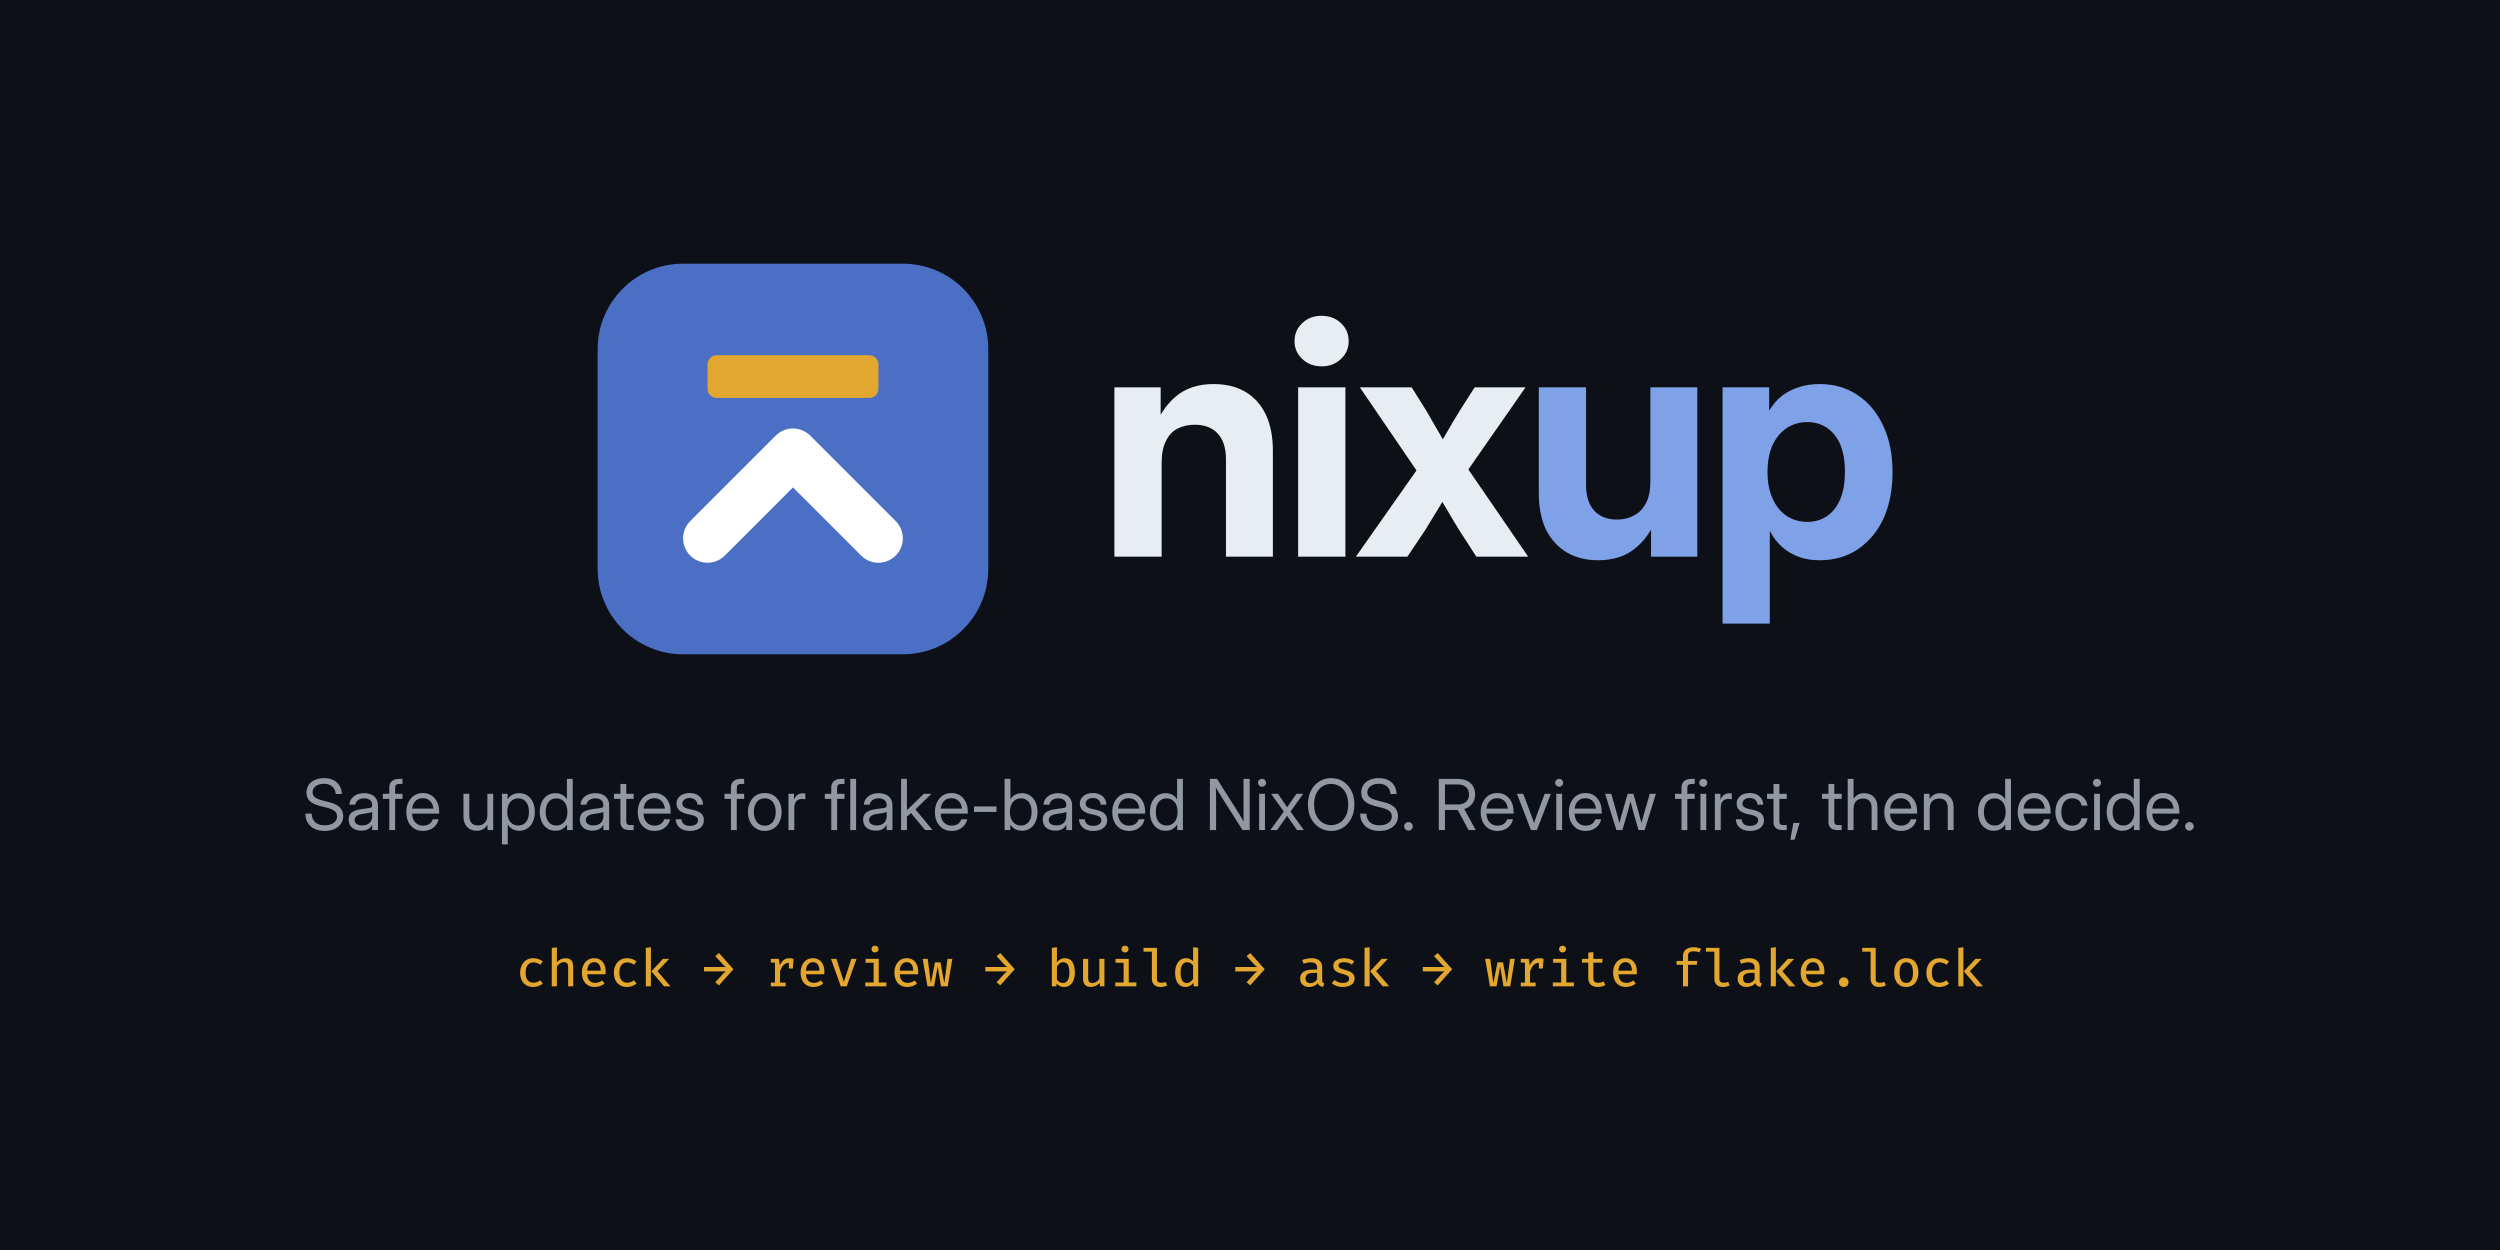
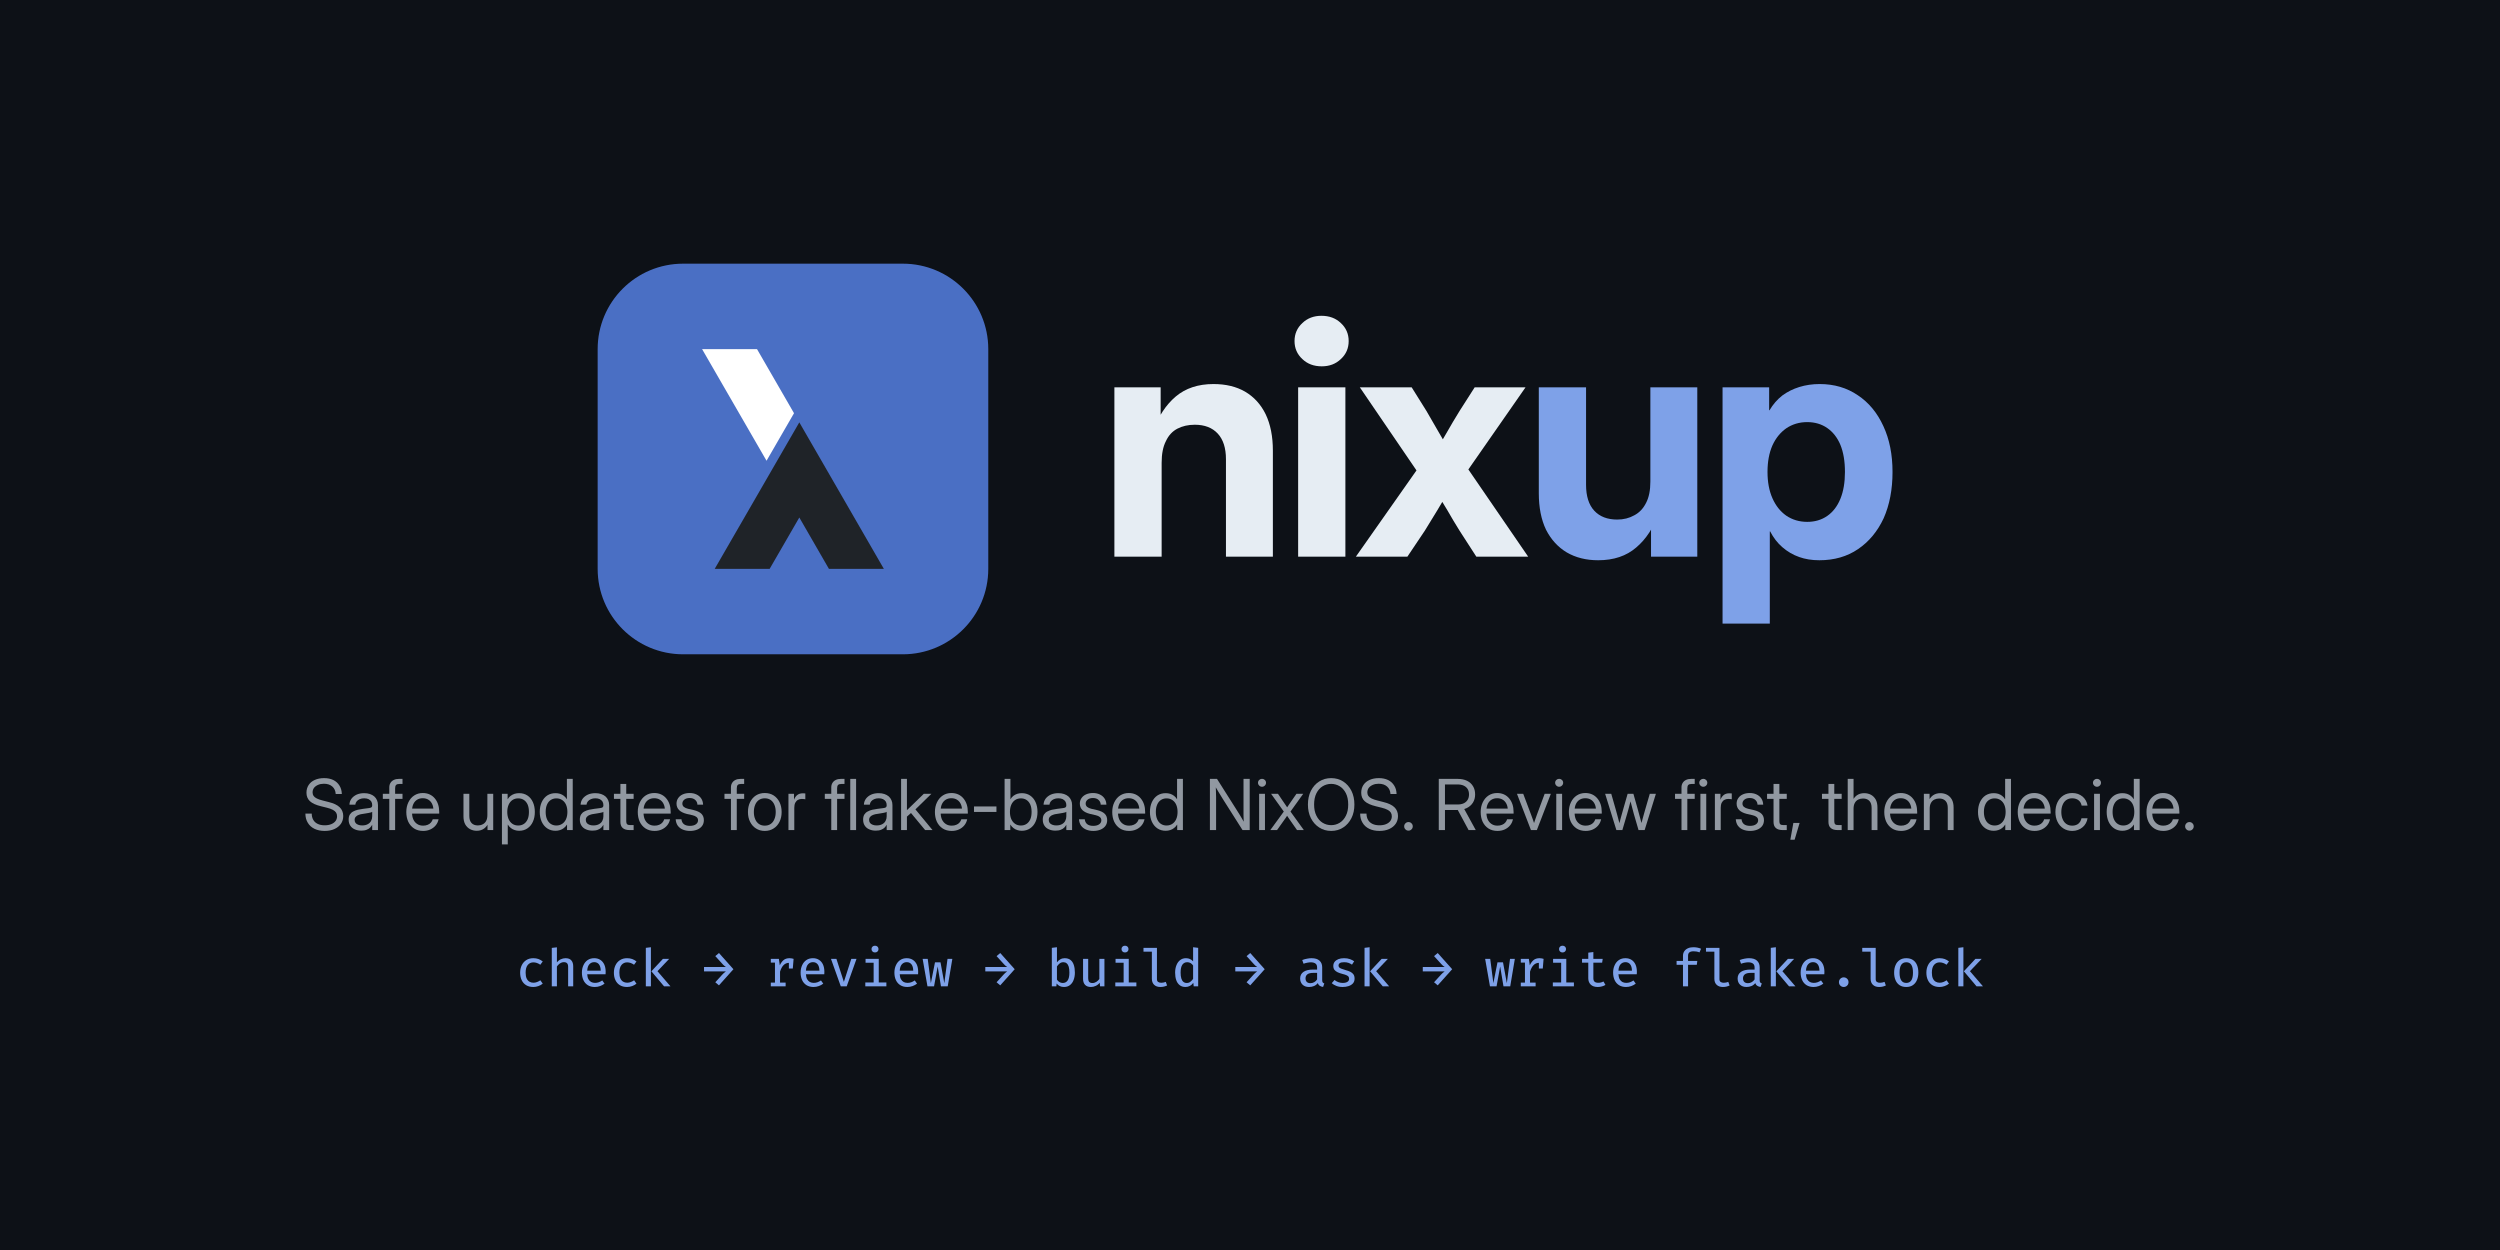
<svg xmlns="http://www.w3.org/2000/svg" viewBox="0 0 1280 640" width="1280" height="640" role="img" aria-labelledby="t">
  <defs>
    <path id="i700-6e" d="M19.5 -28.6V0H5.1V-51.6H19.2V-38.1H16.8Q19.3 -45 23.8 -48.8Q28.3 -52.6 35.3 -52.6Q40.9 -52.6 44.9 -50.3Q49 -47.9 51.2 -43.4Q53.4 -38.8 53.4 -32.3V0H39.1V-29.7Q39.1 -34.8 36.6 -37.5Q34.1 -40.2 29.6 -40.2Q26.6 -40.2 24.3 -39Q22 -37.8 20.8 -35.2Q19.5 -32.7 19.5 -28.6Z" />
    <path id="i700-69" d="M5.1 0V-51.6H19.5V0ZM12.3 -58Q8.7 -58 6.4 -60.2Q4 -62.4 4 -65.7Q4 -69 6.4 -71.2Q8.7 -73.4 12.2 -73.4Q15.8 -73.4 18.1 -71.2Q20.5 -69 20.5 -65.7Q20.5 -62.4 18.1 -60.2Q15.8 -58 12.3 -58Z" />
    <path id="i700-78" d="M0.6 0 21.4 -29.6 21.1 -23.3 1.8 -51.6H17.6L22.1 -44.4Q24.1 -41 25.8 -38Q27.6 -34.9 29.4 -31.8H24.8Q26.6 -34.9 28.4 -38Q30.1 -41 32.2 -44.4L36.8 -51.6H52.3L32.6 -23.3L32.8 -29.6L53.1 0H37.3L32.2 -7.9Q30.2 -11.1 28.5 -14.1Q26.7 -17 25 -20H28.9Q27.1 -17 25.4 -14.1Q23.6 -11.1 21.6 -7.9L16.3 0Z" />
    <path id="i700-75" d="M23.2 1.1Q17.7 1.1 13.6 -1.3Q9.6 -3.7 7.3 -8.2Q5.1 -12.8 5.1 -19.3V-51.6H19.5V-21.9Q19.5 -16.7 22 -14Q24.5 -11.3 29 -11.3Q31.9 -11.3 34.2 -12.6Q36.5 -13.8 37.8 -16.4Q39.1 -18.9 39.1 -22.9V-51.6H53.4V0H39.3V-13.4H41.7Q39.3 -6.6 34.8 -2.8Q30.3 1.1 23.2 1.1Z" />
    <path id="i700-70" d="M5.1 20.4V-51.6H19.3V-44.6H19.4Q21 -47.3 23.3 -49.1Q25.6 -50.8 28.5 -51.7Q31.4 -52.6 34.7 -52.6Q41.3 -52.6 46.3 -49.2Q51.3 -45.9 54.1 -39.8Q56.9 -33.8 56.9 -25.8Q56.9 -17.8 54.2 -11.7Q51.4 -5.7 46.4 -2.3Q41.4 1.1 34.6 1.1Q31.2 1.1 28.4 0.1Q25.6 -0.9 23.3 -2.9Q21.1 -4.8 19.6 -7.7H19.5V20.4ZM30.9 -10.6Q34.4 -10.6 37 -12.4Q39.6 -14.2 41 -17.6Q42.4 -21 42.4 -25.8Q42.4 -30.7 41 -34.1Q39.6 -37.4 37 -39.2Q34.4 -41 30.9 -41Q27.3 -41 24.5 -39.1Q21.8 -37.2 20.3 -33.9Q18.8 -30.5 18.8 -25.8Q18.8 -21.2 20.3 -17.8Q21.8 -14.4 24.5 -12.5Q27.3 -10.6 30.9 -10.6Z" />
    <path id="i400-53" d="M31.2 1.2Q22.9 1.2 16.7 -1.8Q10.5 -4.8 7.2 -10.4Q3.8 -15.9 3.8 -23.4H12.8Q12.8 -18.3 15 -14.5Q17.1 -10.8 21.3 -8.8Q25.4 -6.8 31.2 -6.8Q36.6 -6.8 40.5 -8.4Q44.4 -10 46.6 -12.8Q48.8 -15.7 48.8 -19.6Q48.8 -22.7 47.4 -24.9Q46 -27.1 42.8 -28.8Q39.7 -30.5 34.4 -31.8L26.3 -33.8Q15.1 -36.5 10.2 -41.1Q5.3 -45.7 5.3 -53.1Q5.3 -59.4 8.4 -64.1Q11.5 -68.8 17.1 -71.3Q22.8 -73.9 30.4 -73.9Q37.9 -73.9 43.5 -71.2Q49.1 -68.4 52.2 -63.3Q55.4 -58.3 55.6 -51.3H46.9Q46.5 -58.1 42 -62Q37.5 -65.9 30.1 -65.9Q25.4 -65.9 21.8 -64.3Q18.1 -62.7 16 -60Q14 -57.2 14 -53.6Q14 -50.7 15.4 -48.6Q16.9 -46.5 20.1 -44.9Q23.3 -43.3 28.6 -42L36.8 -39.9Q42.1 -38.6 46 -36.8Q50 -34.9 52.5 -32.5Q55.1 -30 56.3 -26.9Q57.6 -23.8 57.6 -20Q57.6 -13.7 54.3 -8.9Q51 -4.2 45.1 -1.5Q39.2 1.2 31.2 1.2Z" />
    <path id="i400-61" d="M21.9 0.8Q16.7 0.8 12.7 -1Q8.6 -2.7 6.3 -6.2Q3.9 -9.7 3.9 -14.8Q3.9 -19.3 5.6 -22.1Q7.4 -24.9 10.3 -26.4Q13.2 -28 16.9 -28.9Q20.6 -29.7 24.4 -30.2Q29.3 -30.9 32.2 -31.2Q35 -31.5 36.2 -32.3Q37.4 -33.1 37.4 -35.1V-35.5Q37.4 -38.4 36.1 -40.6Q34.7 -42.7 32.2 -44Q29.6 -45.2 26 -45.2Q22.4 -45.2 19.7 -44Q16.9 -42.8 15.3 -40.8Q13.6 -38.7 13.4 -36.1H5Q5.2 -40.9 7.9 -44.6Q10.6 -48.2 15.2 -50.4Q19.9 -52.5 26 -52.5Q30.5 -52.5 34.1 -51.3Q37.7 -50.1 40.3 -47.9Q42.9 -45.6 44.2 -42.5Q45.6 -39.4 45.6 -35.5V0H37.4V-7.3H37.2Q36.3 -5.5 34.5 -3.6Q32.7 -1.7 29.6 -0.5Q26.6 0.8 21.9 0.8ZM23 -6.6Q28.1 -6.6 31.3 -8.5Q34.5 -10.3 35.9 -13.2Q37.4 -16.2 37.4 -19.5V-26Q36.9 -25.5 35.6 -25.1Q34.3 -24.8 32.4 -24.4Q30.6 -24 28.4 -23.7Q26.2 -23.3 24 -23Q21 -22.7 18.4 -21.7Q15.7 -20.8 14.1 -19Q12.4 -17.3 12.4 -14.4Q12.4 -12 13.7 -10.2Q15 -8.5 17.4 -7.6Q19.8 -6.6 23 -6.6Z" />
    <path id="i400-66" d="M28.7 -51.6V-44.4H0.7V-51.6ZM9.9 0V-60.7Q9.9 -64.5 11.6 -67.1Q13.2 -69.8 16.3 -71.3Q19.3 -72.8 23.5 -72.8Q25.2 -72.8 26.7 -72.8Q28.2 -72.8 28.7 -72.8V-65.6Q28.2 -65.6 26.7 -65.6Q25.1 -65.6 24.3 -65.6Q21 -65.6 19.6 -64.2Q18.2 -62.8 18.2 -59.5V0Z" />
    <path id="i400-65" d="M27.4 1.2Q19.9 1.2 14.5 -2.3Q9.2 -5.8 6.3 -11.8Q3.5 -17.9 3.5 -25.7Q3.5 -33.5 6.5 -39.6Q9.5 -45.8 14.7 -49.2Q20 -52.7 26.9 -52.7Q32.2 -52.7 36.5 -50.8Q40.9 -48.8 43.9 -45.2Q47 -41.6 48.7 -36.6Q50.3 -31.7 50.3 -25.7V-23.4H7.9V-30.5H45.7L42.1 -28Q42.1 -33.3 40.2 -37.2Q38.3 -41.1 34.9 -43.2Q31.5 -45.3 26.9 -45.3Q22.3 -45.3 18.9 -43.2Q15.5 -41.1 13.6 -37.2Q11.7 -33.3 11.7 -28V-24.5Q11.7 -19.2 13.5 -15.1Q15.4 -11 18.9 -8.7Q22.4 -6.3 27.4 -6.3Q31.1 -6.3 33.9 -7.5Q36.7 -8.6 38.5 -10.7Q40.3 -12.7 41.1 -15.4H49.4Q48.4 -10.5 45.4 -6.8Q42.3 -3 37.7 -0.9Q33.1 1.2 27.4 1.2Z" />
    <path id="i400-75" d="M25.1 1Q19.9 1 15.6 -1.3Q11.3 -3.6 8.7 -8.1Q6.2 -12.7 6.2 -19.5V-51.6H14.5V-20.1Q14.5 -13.4 17.7 -10Q20.9 -6.6 26.7 -6.6Q30.4 -6.6 33.5 -8.2Q36.6 -9.7 38.4 -12.9Q40.2 -16.2 40.2 -21.4V-51.6H48.5V0H40.4V-12.5H42.8Q40.2 -5.6 35.7 -2.3Q31.2 1 25.1 1Z" />
    <path id="i400-70" d="M6.2 20.4V-51.6H14.3V-43.9H14.4Q16 -46.8 18.6 -48.7Q21.1 -50.6 24.2 -51.6Q27.3 -52.5 30.7 -52.5Q37.4 -52.5 42.4 -49.2Q47.5 -45.8 50.2 -39.8Q53 -33.7 53 -25.8Q53 -17.9 50.2 -11.8Q47.5 -5.8 42.4 -2.4Q37.4 1 30.7 1Q27.3 1 24.4 0Q21.4 -0.9 18.9 -2.9Q16.4 -4.8 14.6 -7.8H14.5V20.4ZM29.4 -6.5Q33.9 -6.5 37.3 -8.7Q40.7 -10.9 42.7 -15.2Q44.6 -19.5 44.6 -25.8Q44.6 -32.1 42.7 -36.4Q40.7 -40.7 37.3 -42.9Q33.9 -45.1 29.4 -45.1Q24.6 -45.1 21.1 -42.7Q17.6 -40.3 15.7 -36Q13.8 -31.6 13.8 -25.8Q13.8 -20 15.7 -15.6Q17.6 -11.3 21.1 -8.9Q24.6 -6.5 29.4 -6.5Z" />
    <path id="i400-64" d="M25.9 1Q19.2 1 14.1 -2.4Q9.1 -5.8 6.3 -11.8Q3.5 -17.9 3.5 -25.8Q3.5 -33.7 6.3 -39.8Q9.1 -45.8 14.1 -49.2Q19.2 -52.5 25.9 -52.5Q29.2 -52.5 32.3 -51.6Q35.4 -50.6 37.8 -48.7Q40.3 -46.8 42 -43.9H42.1V-72.8H50.4V0H42.3V-7.8H42.2Q40.3 -4.8 37.8 -2.9Q35.3 -0.9 32.3 0Q29.2 1 25.9 1ZM27.1 -6.5Q31.9 -6.5 35.4 -8.9Q39 -11.3 40.9 -15.6Q42.8 -20 42.8 -25.8Q42.8 -31.6 40.9 -36Q39 -40.3 35.4 -42.7Q31.9 -45.1 27.1 -45.1Q22.7 -45.1 19.3 -42.9Q15.8 -40.7 13.9 -36.4Q11.9 -32.1 11.9 -25.8Q11.9 -19.5 13.9 -15.2Q15.8 -10.9 19.3 -8.7Q22.7 -6.5 27.1 -6.5Z" />
    <path id="i400-74" d="M28.7 -51.6V-44.4H0.7V-51.6ZM9.9 -65.6H18.2V-12.5Q18.2 -9.5 19.5 -8.3Q20.7 -7.1 23.9 -7.1Q25 -7.1 26.3 -7.1Q27.6 -7.1 28.7 -7.1V0Q27.4 0 25.9 0Q24.4 0 23.1 0Q16.5 0 13.2 -2.9Q9.9 -5.8 9.9 -11.6Z" />
    <path id="i400-73" d="M24.1 1.2Q18.6 1.2 14.1 -0.6Q9.6 -2.4 6.8 -6.1Q4.1 -9.8 3.7 -15.4H11.9Q12.4 -10.8 15.4 -8.4Q18.5 -6 23.9 -6Q29.3 -6 32.4 -8.2Q35.5 -10.4 35.5 -13.9Q35.5 -16.8 33.3 -18.6Q31.2 -20.3 27.7 -21.1L19.4 -23Q12.3 -24.8 8.6 -28.4Q4.9 -32.1 4.9 -37.7Q4.9 -42.1 7.3 -45.5Q9.6 -48.9 13.8 -50.8Q18.1 -52.7 23.6 -52.7Q29 -52.7 33.2 -50.7Q37.5 -48.7 40 -45Q42.5 -41.3 42.7 -36.1H34.6Q34.5 -40.2 31.5 -42.9Q28.6 -45.6 23.6 -45.6Q18.8 -45.6 16 -43.3Q13.2 -41 13.2 -37.7Q13.2 -34.8 15.3 -33Q17.5 -31.2 21.2 -30.3L29.5 -28.4Q36.9 -26.6 40.4 -23.1Q43.8 -19.6 43.8 -14.1Q43.8 -9.3 41.3 -5.9Q38.7 -2.4 34.2 -0.6Q29.7 1.2 24.1 1.2Z" />
    <path id="i400-6f" d="M27.4 1.2Q20.3 1.2 14.9 -2.3Q9.5 -5.7 6.5 -11.8Q3.5 -17.8 3.5 -25.7Q3.5 -33.6 6.5 -39.7Q9.5 -45.8 14.9 -49.3Q20.3 -52.7 27.4 -52.7Q34.6 -52.7 40 -49.3Q45.4 -45.8 48.4 -39.7Q51.4 -33.6 51.4 -25.7Q51.4 -17.8 48.4 -11.8Q45.4 -5.7 40 -2.3Q34.6 1.2 27.4 1.2ZM27.4 -6.3Q32.3 -6.3 35.8 -8.7Q39.3 -11.1 41.1 -15.5Q43 -19.9 43 -25.7Q43 -31.6 41.1 -36Q39.3 -40.3 35.8 -42.8Q32.3 -45.2 27.4 -45.2Q22.6 -45.2 19.1 -42.8Q15.6 -40.4 13.8 -36Q11.9 -31.6 11.9 -25.7Q11.9 -19.8 13.8 -15.5Q15.6 -11.1 19.1 -8.7Q22.6 -6.3 27.4 -6.3Z" />
    <path id="i400-72" d="M6.2 0V-51.6H14.1V-43.5H14.3Q15.7 -47.5 18.8 -49.9Q21.8 -52.3 26.7 -52.3Q27.8 -52.3 28.7 -52.2Q29.7 -52.1 30.2 -52.1V-43.8Q29.7 -43.9 28.3 -44.1Q26.9 -44.3 25.1 -44.3Q22.3 -44.3 19.8 -43Q17.4 -41.7 15.9 -38.9Q14.5 -36.1 14.5 -31.7V0Z" />
    <path id="i400-6c" d="M14.5 -72.8V0H6.2V-72.8Z" />
    <path id="i400-6b" d="M13.9 -18.6V-28.4H14.6L38.5 -51.6H49.3L24.2 -27.1H23.4ZM6.2 0V-72.8H14.5V0ZM40.4 0 19.4 -25.3 25.2 -31.1 50.9 0Z" />
    <path id="i400-2d" d="M37.4 -33.6V-25.8H5.5V-33.6Z" />
    <path id="i400-62" d="M30.7 1Q27.3 1 24.3 0Q21.3 -0.9 18.8 -2.9Q16.2 -4.8 14.4 -7.8H14.3V0H6.2V-72.8H14.5V-43.9H14.6Q16.2 -46.8 18.7 -48.7Q21.2 -50.6 24.3 -51.6Q27.3 -52.5 30.7 -52.5Q37.4 -52.5 42.4 -49.2Q47.5 -45.8 50.2 -39.8Q53 -33.7 53 -25.8Q53 -17.9 50.2 -11.8Q47.5 -5.8 42.4 -2.4Q37.4 1 30.7 1ZM29.4 -6.5Q33.9 -6.5 37.3 -8.7Q40.7 -10.9 42.7 -15.2Q44.6 -19.5 44.6 -25.8Q44.6 -32.1 42.7 -36.4Q40.7 -40.7 37.3 -42.9Q33.9 -45.1 29.4 -45.1Q24.6 -45.1 21.1 -42.7Q17.6 -40.3 15.7 -36Q13.8 -31.6 13.8 -25.8Q13.8 -20 15.7 -15.6Q17.6 -11.3 21.1 -8.9Q24.6 -6.5 29.4 -6.5Z" />
    <path id="i400-4e" d="M7.2 0V-72.8H17.3L47.3 -25.4Q48.3 -23.9 49.8 -21.4Q51.3 -18.9 53 -16Q54.7 -13.1 56.2 -10.3L55.4 -8.5Q55.3 -11.1 55.2 -14.6Q55.1 -18 55 -21.1Q55 -24.3 55 -25.8V-72.8H63.8V0H53.6L26.9 -42.1Q25.8 -43.8 24 -46.8Q22.2 -49.8 19.7 -53.8Q17.3 -57.9 14.4 -62.7L15.4 -65Q15.7 -59.4 15.8 -54.9Q15.9 -50.4 16 -47.2Q16 -44 16 -42.2V0Z" />
    <path id="i400-69" d="M6.2 0V-51.6H14.5V0ZM10.3 -61.6Q8 -61.6 6.3 -63.3Q4.6 -65 4.6 -67.3Q4.6 -69.6 6.3 -71.3Q8 -72.9 10.3 -72.9Q12.6 -72.9 14.3 -71.3Q16 -69.6 16 -67.3Q16 -64.9 14.3 -63.3Q12.6 -61.6 10.3 -61.6Z" />
    <path id="i400-78" d="M1.5 0 23 -29.5 23 -23.1 2.6 -51.6H12.4L19.3 -41.4Q21.4 -38.4 23.4 -35.4Q25.4 -32.4 27.5 -29.3H23.4Q25.5 -32.4 27.5 -35.4Q29.5 -38.4 31.6 -41.4L38.7 -51.6H48.3L27.9 -23.1V-29.5L49.2 0H39.5L31.3 -11.7Q29.2 -14.6 27.3 -17.5Q25.3 -20.4 23.3 -23.4H27.5Q25.5 -20.4 23.5 -17.5Q21.5 -14.6 19.4 -11.7L11.1 0Z" />
    <path id="i400-4f" d="M37.5 1.2Q27.8 1.2 20.4 -3.7Q12.9 -8.5 8.6 -17Q4.4 -25.4 4.4 -36.3Q4.4 -47.3 8.6 -55.8Q12.9 -64.3 20.4 -69.1Q27.8 -73.9 37.5 -73.9Q47.1 -73.9 54.6 -69.1Q62 -64.3 66.3 -55.8Q70.5 -47.3 70.5 -36.3Q70.5 -25.4 66.3 -17Q62 -8.5 54.6 -3.7Q47.1 1.2 37.5 1.2ZM37.5 -7Q44 -7 49.6 -10.4Q55.1 -13.8 58.4 -20.4Q61.7 -26.9 61.7 -36.3Q61.7 -45.8 58.4 -52.4Q55.1 -58.9 49.6 -62.3Q44 -65.7 37.5 -65.7Q30.9 -65.7 25.3 -62.3Q19.8 -58.9 16.5 -52.4Q13.2 -45.8 13.2 -36.3Q13.2 -26.9 16.5 -20.4Q19.8 -13.8 25.3 -10.4Q30.9 -7 37.5 -7Z" />
    <path id="i400-2e" d="M11 0.8Q8.4 0.8 6.7 -1Q4.9 -2.7 4.9 -5.3Q4.9 -7.9 6.7 -9.6Q8.4 -11.4 11 -11.4Q13.6 -11.4 15.3 -9.6Q17.1 -7.9 17.1 -5.3Q17.1 -2.7 15.3 -1Q13.6 0.8 11 0.8Z" />
    <path id="i400-52" d="M7.2 0V-72.8H34.2Q41.8 -72.8 47.4 -70.1Q52.9 -67.4 55.9 -62.4Q58.9 -57.5 58.9 -50.7Q58.9 -43.9 55.7 -38.9Q52.5 -33.9 46.8 -31.2Q41.1 -28.6 33.5 -28.6H12.1V-36.4H34Q39.1 -36.4 42.7 -38.1Q46.3 -39.8 48.3 -43.1Q50.2 -46.3 50.2 -50.7Q50.2 -55.1 48.3 -58.3Q46.3 -61.5 42.7 -63.2Q39 -64.9 33.9 -64.9H16V0ZM49.6 0 32 -32.7H41.9L59.8 0Z" />
    <path id="i400-76" d="M21.4 0 1.5 -51.6H10.4L21.6 -21.9Q23 -18.2 24.3 -14.5Q25.5 -10.7 26.8 -7H24.8Q26 -10.7 27.3 -14.5Q28.5 -18.2 29.9 -21.9L40.9 -51.6H49.7L29.8 0Z" />
    <path id="i400-77" d="M17.5 0 1.5 -51.6H10.2L16.7 -28.9Q18.2 -23.7 19.6 -18.2Q20.9 -12.7 22.4 -7.5H21.2Q22.6 -12.7 24 -18.2Q25.4 -23.7 27 -28.9L33.5 -51.6H41.7L48.1 -28.9Q49.7 -23.7 51 -18.2Q52.4 -12.7 53.9 -7.5H52.5Q54 -12.7 55.4 -18.2Q56.9 -23.7 58.4 -28.9L65 -51.6H73.7L57.7 0H49L42.2 -23.4Q41.3 -27 40.3 -30.6Q39.4 -34.2 38.4 -37.8Q37.5 -41.5 36.5 -45H38.7Q37.7 -41.5 36.8 -37.8Q35.8 -34.2 34.9 -30.6Q33.9 -27 32.9 -23.4L26 0Z" />
    <path id="i400-2c" d="M2.7 13.7 7 -10.2H15.9L8.8 13.7Z" />
    <path id="i400-68" d="M14.5 -30.2V0H6.2V-72.8H14.5V-39.1H11.9Q14.5 -46 19 -49.3Q23.5 -52.5 29.6 -52.5Q34.8 -52.5 39.1 -50.3Q43.4 -48 46 -43.5Q48.5 -38.9 48.5 -32V0H40.2V-31.4Q40.2 -38.1 37 -41.5Q33.8 -44.9 28 -44.9Q24.3 -44.9 21.2 -43.4Q18.1 -41.9 16.3 -38.6Q14.5 -35.4 14.5 -30.2Z" />
    <path id="i400-6e" d="M14.5 -30.2V0H6.2V-51.6H14.3V-39.1H11.9Q14.5 -46 19 -49.3Q23.5 -52.5 29.6 -52.5Q34.8 -52.5 39.1 -50.3Q43.4 -48 46 -43.5Q48.5 -38.9 48.5 -32V0H40.2V-31.4Q40.2 -38.1 37 -41.5Q33.8 -44.9 28 -44.9Q24.3 -44.9 21.2 -43.4Q18.1 -41.9 16.3 -38.6Q14.5 -35.4 14.5 -30.2Z" />
    <path id="i400-63" d="M27.4 1.2Q20.3 1.2 14.9 -2.3Q9.5 -5.7 6.5 -11.8Q3.5 -17.8 3.5 -25.7Q3.5 -33.6 6.5 -39.7Q9.5 -45.8 14.9 -49.3Q20.3 -52.7 27.4 -52.7Q31.8 -52.7 35.6 -51.4Q39.3 -50 42.2 -47.6Q45 -45.2 46.8 -41.9Q48.6 -38.7 49.2 -34.8H40.8Q40.3 -37.1 39.3 -39Q38.2 -40.9 36.5 -42.3Q34.8 -43.7 32.6 -44.4Q30.3 -45.2 27.4 -45.2Q22.6 -45.2 19.1 -42.8Q15.6 -40.4 13.8 -36Q11.9 -31.6 11.9 -25.7Q11.9 -19.8 13.8 -15.5Q15.6 -11.1 19.1 -8.7Q22.6 -6.3 27.4 -6.3Q30.3 -6.3 32.5 -7.1Q34.7 -7.8 36.3 -9.2Q37.9 -10.6 39 -12.5Q40 -14.5 40.6 -16.8H49.2Q48.6 -13 46.8 -9.7Q45 -6.4 42.1 -4Q39.3 -1.6 35.5 -0.2Q31.8 1.2 27.4 1.2Z" />
    <path id="f450-63" d="M35 -7.1Q38.9 -7.1 42.3 -8.5Q45.7 -9.8 48.7 -11.9L53.4 -5.3Q49.9 -2.3 44.9 -0.5Q39.9 1.3 34.8 1.3Q26.6 1.3 20.8 -2.2Q15 -5.7 12 -12Q8.9 -18.3 8.9 -26.8Q8.9 -35 12 -41.4Q15.1 -47.9 20.9 -51.6Q26.7 -55.4 34.9 -55.4Q40.3 -55.4 44.9 -53.8Q49.5 -52.1 53.4 -49L48.6 -42.5Q45.3 -44.8 41.9 -46Q38.5 -47.2 35 -47.2Q28.3 -47.2 24 -42.2Q19.7 -37.2 19.7 -26.8Q19.7 -19.8 21.7 -15.5Q23.7 -11.2 27.1 -9.2Q30.6 -7.1 35 -7.1Z" />
    <path id="f450-68" d="M19.8 -76.8V-47.1Q23 -51.2 27.5 -53.3Q32.1 -55.4 36.8 -55.4Q44.6 -55.4 48.2 -51.1Q51.9 -46.9 51.9 -39.4V0H41.9V-38.4Q41.9 -43.2 39.8 -45.4Q37.8 -47.6 33.3 -47.6Q30.5 -47.6 27.9 -46.3Q25.4 -45.1 23.3 -43.1Q21.2 -41.2 19.8 -39V0H9.7V-75.7Z" />
    <path id="f450-65" d="M17.9 -23.7Q18.2 -17.8 20.3 -14Q22.4 -10.3 25.7 -8.5Q29.1 -6.8 33.2 -6.8Q37.2 -6.8 40.6 -8Q44 -9.2 47.5 -11.6L52 -5.3Q48.2 -2.3 43.2 -0.5Q38.2 1.3 32.8 1.3Q24.7 1.3 19 -2.3Q13.3 -5.9 10.4 -12.2Q7.4 -18.6 7.4 -27Q7.4 -35.1 10.4 -41.5Q13.3 -48 18.7 -51.7Q24.1 -55.4 31.6 -55.4Q38.6 -55.4 43.7 -52.1Q48.7 -48.9 51.5 -42.9Q54.2 -36.9 54.2 -28.6Q54.2 -27.2 54.1 -25.9Q54.1 -24.6 54 -23.7ZM31.7 -47.6Q26 -47.6 22.2 -43.5Q18.4 -39.4 17.9 -30.9H44.5Q44.3 -39.1 41 -43.3Q37.6 -47.6 31.7 -47.6Z" />
    <path id="f450-6b" d="M56.2 -54.1 33.1 -29.8 58.7 0H46.1L21.1 -29.6L43.9 -54.1ZM20.2 -77V0H10.2V-75.8Z" />
    <path id="f450-2192" d="M31.2 -65.6 59.7 -33.7 31.2 -1.9 24 -8 37.3 -22.6Q39.1 -24.5 40.9 -26.3Q42.8 -28 44.9 -29.4H1.8V-38.1H44.9Q43.3 -39.1 42.2 -40Q41 -40.9 39.9 -42.1Q38.8 -43.3 37.3 -44.9L24 -59.5Z" />
    <path id="f450-72" d="M10.2 0V-7.4H18.4V-46.7H10.2V-54.1H26.1L27.9 -41.4Q31 -48.1 35.5 -51.8Q40 -55.4 47.1 -55.4Q49.5 -55.4 51.3 -55Q53.2 -54.7 55.1 -54.1L52.1 -45.3Q50.4 -45.8 49 -46Q47.6 -46.2 45.8 -46.2Q39.8 -46.2 35.4 -41.8Q31 -37.4 28.4 -28.9V-7.4H39.4V0ZM45.8 -35V-47.5L47 -54.1H55.1L53.5 -35Z" />
    <path id="f450-76" d="M55.9 -54.1 36.6 0H24.9L5.6 -54.1H16.3L31 -8.7L45.6 -54.1Z" />
    <path id="f450-69" d="M38.2 -54.1V-7.6H53.2V0H11.7V-7.6H28.1V-46.5H12.2V-54.1ZM30.8 -80Q33.9 -80 35.8 -78.1Q37.7 -76.2 37.7 -73.4Q37.7 -70.5 35.8 -68.6Q33.9 -66.7 30.8 -66.7Q27.7 -66.7 25.8 -68.6Q23.9 -70.5 23.9 -73.4Q23.9 -76.2 25.8 -78.1Q27.7 -80 30.8 -80Z" />
    <path id="f450-77" d="M50.9 0H37.6L31.1 -39.1L24 0H11L1.5 -54.1H11.5L17.7 -6.2L25.8 -47.2H36.7L44.2 -6.2L50.5 -54.1H60Z" />
    <path id="f450-62" d="M19.8 -47.3Q22.6 -51.1 26.5 -53.2Q30.3 -55.4 34.9 -55.4Q42.1 -55.4 46.5 -51.9Q51 -48.3 53 -42Q55.1 -35.6 55.1 -27.1Q55.1 -18.9 52.6 -12.5Q50.2 -6.1 45.4 -2.4Q40.6 1.3 33.7 1.3Q24.4 1.3 19.2 -5.5L18.6 0H9.7V-75.8L19.8 -77ZM31.2 -6.6Q37.5 -6.6 40.9 -11.6Q44.3 -16.6 44.3 -27.1Q44.3 -34.1 43 -38.6Q41.6 -43.1 38.9 -45.3Q36.3 -47.5 32.4 -47.5Q28.2 -47.5 25.1 -45Q21.9 -42.5 19.8 -39.2V-13.2Q21.8 -10.1 24.7 -8.4Q27.7 -6.6 31.2 -6.6Z" />
    <path id="f450-75" d="M19.8 -54.1V-16Q19.8 -11 21.8 -8.7Q23.9 -6.5 28.2 -6.5Q32.3 -6.5 36 -8.9Q39.7 -11.3 41.8 -14.6V-54.1H51.8V0H43.2L42.5 -7.1Q39.4 -3 34.7 -0.9Q30.1 1.3 25.3 1.3Q17.5 1.3 13.6 -3Q9.7 -7.2 9.7 -14.8V-54.1Z" />
    <path id="f450-6c" d="M32.1 -75.8V-14.1Q32.1 -10.2 34.5 -8.6Q36.9 -7 40.7 -7Q43.1 -7 45.2 -7.5Q47.4 -8 49.5 -8.8L52.1 -1.7Q49.8 -0.5 46.4 0.4Q43.1 1.3 38.8 1.3Q31.1 1.3 26.6 -3Q22.1 -7.3 22.1 -14.8V-68.2H5.6V-75.8Z" />
    <path id="f450-64" d="M41.8 -77 51.8 -75.8V0H43L42.2 -6.9Q39.3 -2.8 35.4 -0.8Q31.5 1.3 26.9 1.3Q19.9 1.3 15.4 -2.3Q10.8 -5.8 8.6 -12.2Q6.4 -18.6 6.4 -27Q6.4 -35.2 9 -41.6Q11.5 -48 16.3 -51.7Q21 -55.4 27.7 -55.4Q32.2 -55.4 35.6 -53.8Q39.1 -52.2 41.8 -49.2ZM30.3 -47.5Q24.1 -47.5 20.6 -42.5Q17.2 -37.4 17.2 -27Q17.2 -20.1 18.6 -15.5Q20 -11 22.7 -8.8Q25.4 -6.6 29.3 -6.6Q33.6 -6.6 36.6 -9.1Q39.7 -11.5 41.8 -14.7V-41Q39.7 -44.1 36.8 -45.8Q33.9 -47.5 30.3 -47.5Z" />
    <path id="f450-61" d="M49.8 -12.5Q49.8 -9.3 50.8 -7.8Q51.8 -6.4 54 -5.7L51.6 1.2Q47.9 0.8 45.2 -1Q42.4 -2.7 41.1 -6.3Q38.2 -2.5 33.7 -0.6Q29.2 1.3 24 1.3Q15.8 1.3 11.1 -3.3Q6.4 -7.9 6.4 -15.5Q6.4 -23.9 13 -28.5Q19.6 -33 31.9 -33H39.8V-37Q39.8 -42.6 36.5 -44.9Q33.2 -47.3 27.3 -47.3Q24.6 -47.3 20.9 -46.6Q17.3 -46 13.1 -44.5L10.5 -51.8Q15.6 -53.7 20.2 -54.5Q24.8 -55.4 28.8 -55.4Q39.3 -55.4 44.5 -50.6Q49.8 -45.8 49.8 -37.6ZM26.9 -6.2Q30.6 -6.2 34.1 -8.2Q37.6 -10.1 39.8 -13.6V-26.5H32.7Q24.2 -26.5 20.6 -23.6Q17 -20.7 17 -15.8Q17 -11.1 19.5 -8.7Q21.9 -6.2 26.9 -6.2Z" />
    <path id="f450-73" d="M28.7 -6.7Q34.6 -6.7 37.9 -8.8Q41.3 -10.9 41.3 -14.6Q41.3 -16.9 40.4 -18.6Q39.5 -20.3 36.7 -21.6Q34 -23 28.3 -24.4Q22.8 -25.8 18.7 -27.7Q14.7 -29.6 12.4 -32.5Q10.2 -35.5 10.2 -40.2Q10.2 -44.9 12.8 -48.2Q15.4 -51.6 20.1 -53.5Q24.9 -55.4 31.3 -55.4Q37.9 -55.4 42.9 -53.6Q47.9 -51.8 51.3 -49.3L47 -42.7Q43.9 -44.8 40.2 -46.2Q36.4 -47.5 31.5 -47.5Q25.5 -47.5 23 -45.7Q20.5 -43.9 20.5 -41Q20.5 -38.8 21.8 -37.3Q23 -35.9 26.1 -34.7Q29.1 -33.5 34.6 -31.9Q39.8 -30.5 43.8 -28.6Q47.7 -26.6 49.9 -23.5Q52.1 -20.3 52.1 -15.2Q52.1 -9.4 48.8 -5.7Q45.4 -2.1 40.1 -0.4Q34.8 1.3 28.7 1.3Q21.3 1.3 16 -0.9Q10.7 -3 7.1 -6.2L12.6 -12.5Q15.8 -9.9 19.9 -8.3Q24 -6.7 28.7 -6.7Z" />
    <path id="f450-74" d="M53.8 -2.8Q50.9 -0.9 46.8 0.2Q42.8 1.3 38.6 1.3Q29.6 1.3 24.8 -3.4Q20 -8.2 20 -15.8V-46.6H7.7V-54.1H20V-66.3L30 -67.5V-54.1H48.4L47.3 -46.6H30V-15.9Q30 -11.4 32.3 -9.2Q34.6 -7 39.8 -7Q42.8 -7 45.4 -7.7Q47.9 -8.4 50 -9.5Z" />
    <path id="f450-66" d="M42.1 -77Q46.8 -77 50.5 -76.2Q54.3 -75.4 57.5 -74L54.4 -66.8Q51.8 -67.9 48.8 -68.5Q45.9 -69 42.8 -69Q37.3 -69 34.6 -66.9Q31.9 -64.8 31.9 -60.3V-50H50.1L49.1 -42.4H31.9V0H21.9V-42.4H9.3V-50H21.9V-60.3Q21.9 -65.3 24.5 -69.1Q27.1 -72.9 31.6 -74.9Q36.2 -77 42.1 -77Z" />
    <path id="f450-2e" d="M21.3 -8.2Q21.3 -10.9 22.5 -13Q23.8 -15.1 25.9 -16.4Q28 -17.7 30.7 -17.7Q33.4 -17.7 35.6 -16.4Q37.7 -15.1 39 -13Q40.2 -10.9 40.2 -8.2Q40.2 -5.6 39 -3.4Q37.7 -1.3 35.6 0Q33.4 1.3 30.7 1.3Q28 1.3 25.9 0Q23.8 -1.3 22.5 -3.4Q21.3 -5.6 21.3 -8.2Z" />
    <path id="f450-6f" d="M30.9 -55.4Q38.6 -55.4 43.9 -51.9Q49.2 -48.4 51.9 -42Q54.6 -35.7 54.6 -27.1Q54.6 -18.7 51.8 -12.3Q49.1 -5.9 43.8 -2.3Q38.5 1.3 30.8 1.3Q23 1.3 17.7 -2.2Q12.4 -5.7 9.7 -12Q6.9 -18.4 6.9 -27Q6.9 -35.4 9.7 -41.8Q12.4 -48.2 17.8 -51.8Q23.1 -55.4 30.9 -55.4ZM30.9 -47.4Q24.3 -47.4 20.9 -42.4Q17.6 -37.5 17.6 -27Q17.6 -16.6 20.9 -11.7Q24.2 -6.7 30.8 -6.7Q37.4 -6.7 40.7 -11.7Q44 -16.6 44 -27.1Q44 -37.5 40.7 -42.4Q37.4 -47.4 30.9 -47.4Z" />
  </defs>
  <rect width="1280" height="640" fill="#0D1117" />
  <g transform="translate(306 135) scale(3.125)">
    <rect width="64" height="64" rx="14" fill="#4A6FC4" />
-     <rect x="18" y="15" width="28" height="7" rx="1.5" fill="#E3A62F" />
-     <path d="M18 45 32 31 46 45" fill="none" stroke="#fff" stroke-width="8" stroke-linecap="round" stroke-linejoin="round" />
+     <path fill="#FFFFFF" d="M17.11 14.00 26.11 14.00 32.17 24.50 27.67 32.29Z" />
+     <path fill="#1F2328" d="M33.04 26.00 46.89 50.00 37.89 50.00 33.04 41.59 28.18 50.00 19.18 50.00Z" />
  </g>
  <g fill="#E6EDF3" transform="translate(562 285) scale(1.68)">
    <use href="#i700-6e" />
    <use href="#i700-69" x="56" />
    <use href="#i700-78" x="78.1" />
  </g>
  <g fill="#7EA1E8" transform="translate(779.3 285) scale(1.68)">
    <use href="#i700-75" />
    <use href="#i700-70" x="56" />
  </g>
  <g fill="#9198A1" transform="translate(155 425) scale(0.36)">
    <use href="#i400-53" />
    <use href="#i400-61" x="61.4" />
    <use href="#i400-66" x="113.2" />
    <use href="#i400-65" x="143.8" />
    <use href="#i400-75" x="222.4" />
    <use href="#i400-70" x="277.1" />
    <use href="#i400-64" x="333.6" />
    <use href="#i400-61" x="390.2" />
    <use href="#i400-74" x="441.9" />
    <use href="#i400-65" x="473" />
    <use href="#i400-73" x="526.7" />
    <use href="#i400-66" x="599.1" />
    <use href="#i400-6f" x="629.7" />
    <use href="#i400-72" x="684.6" />
    <use href="#i400-66" x="741.8" />
    <use href="#i400-6c" x="772.5" />
    <use href="#i400-61" x="793.1" />
    <use href="#i400-6b" x="844.8" />
    <use href="#i400-65" x="895.6" />
    <use href="#i400-2d" x="949.2" />
    <use href="#i400-62" x="992" />
    <use href="#i400-61" x="1048.6" />
    <use href="#i400-73" x="1100.3" />
    <use href="#i400-65" x="1147.8" />
    <use href="#i400-64" x="1201.4" />
    <use href="#i400-4e" x="1283" />
    <use href="#i400-69" x="1354" />
    <use href="#i400-78" x="1374.6" />
    <use href="#i400-4f" x="1425.2" />
    <use href="#i400-53" x="1500.1" />
    <use href="#i400-2e" x="1561.6" />
    <use href="#i400-52" x="1608.5" />
    <use href="#i400-65" x="1671.8" />
    <use href="#i400-76" x="1725.4" />
    <use href="#i400-69" x="1776.6" />
    <use href="#i400-65" x="1797.2" />
    <use href="#i400-77" x="1850.8" />
    <use href="#i400-66" x="1951" />
    <use href="#i400-69" x="1981.6" />
    <use href="#i400-72" x="2002.2" />
    <use href="#i400-73" x="2034.4" />
    <use href="#i400-74" x="2081.9" />
    <use href="#i400-2c" x="2113" />
    <use href="#i400-74" x="2160" />
    <use href="#i400-68" x="2191.1" />
    <use href="#i400-65" x="2245.8" />
    <use href="#i400-6e" x="2299.4" />
    <use href="#i400-64" x="2379.1" />
    <use href="#i400-65" x="2435.6" />
    <use href="#i400-63" x="2489.2" />
    <use href="#i400-69" x="2541.5" />
    <use href="#i400-64" x="2562.1" />
    <use href="#i400-65" x="2618.7" />
    <use href="#i400-2e" x="2672.3" />
  </g>
-   <g fill="#E3A62F" transform="translate(264 505) scale(0.26)">
+   <g fill="#7EA1E8" transform="translate(264 505) scale(0.26)">
    <use href="#f450-63" />
    <use href="#f450-68" x="61.5" />
    <use href="#f450-65" x="123.1" />
    <use href="#f450-63" x="184.6" />
    <use href="#f450-6b" x="246.2" />
    <use href="#f450-2192" x="369.2" />
    <use href="#f450-72" x="492.3" />
    <use href="#f450-65" x="553.8" />
    <use href="#f450-76" x="615.4" />
    <use href="#f450-69" x="676.9" />
    <use href="#f450-65" x="738.5" />
    <use href="#f450-77" x="800" />
    <use href="#f450-2192" x="923.1" />
    <use href="#f450-62" x="1046.2" />
    <use href="#f450-75" x="1107.7" />
    <use href="#f450-69" x="1169.2" />
    <use href="#f450-6c" x="1230.8" />
    <use href="#f450-64" x="1292.3" />
    <use href="#f450-2192" x="1415.4" />
    <use href="#f450-61" x="1538.5" />
    <use href="#f450-73" x="1600" />
    <use href="#f450-6b" x="1661.5" />
    <use href="#f450-2192" x="1784.6" />
    <use href="#f450-77" x="1907.7" />
    <use href="#f450-72" x="1969.2" />
    <use href="#f450-69" x="2030.8" />
    <use href="#f450-74" x="2092.3" />
    <use href="#f450-65" x="2153.8" />
    <use href="#f450-66" x="2276.9" />
    <use href="#f450-6c" x="2338.5" />
    <use href="#f450-61" x="2400" />
    <use href="#f450-6b" x="2461.5" />
    <use href="#f450-65" x="2523.1" />
    <use href="#f450-2e" x="2584.6" />
    <use href="#f450-6c" x="2646.2" />
    <use href="#f450-6f" x="2707.7" />
    <use href="#f450-63" x="2769.2" />
    <use href="#f450-6b" x="2830.8" />
  </g>
</svg>
